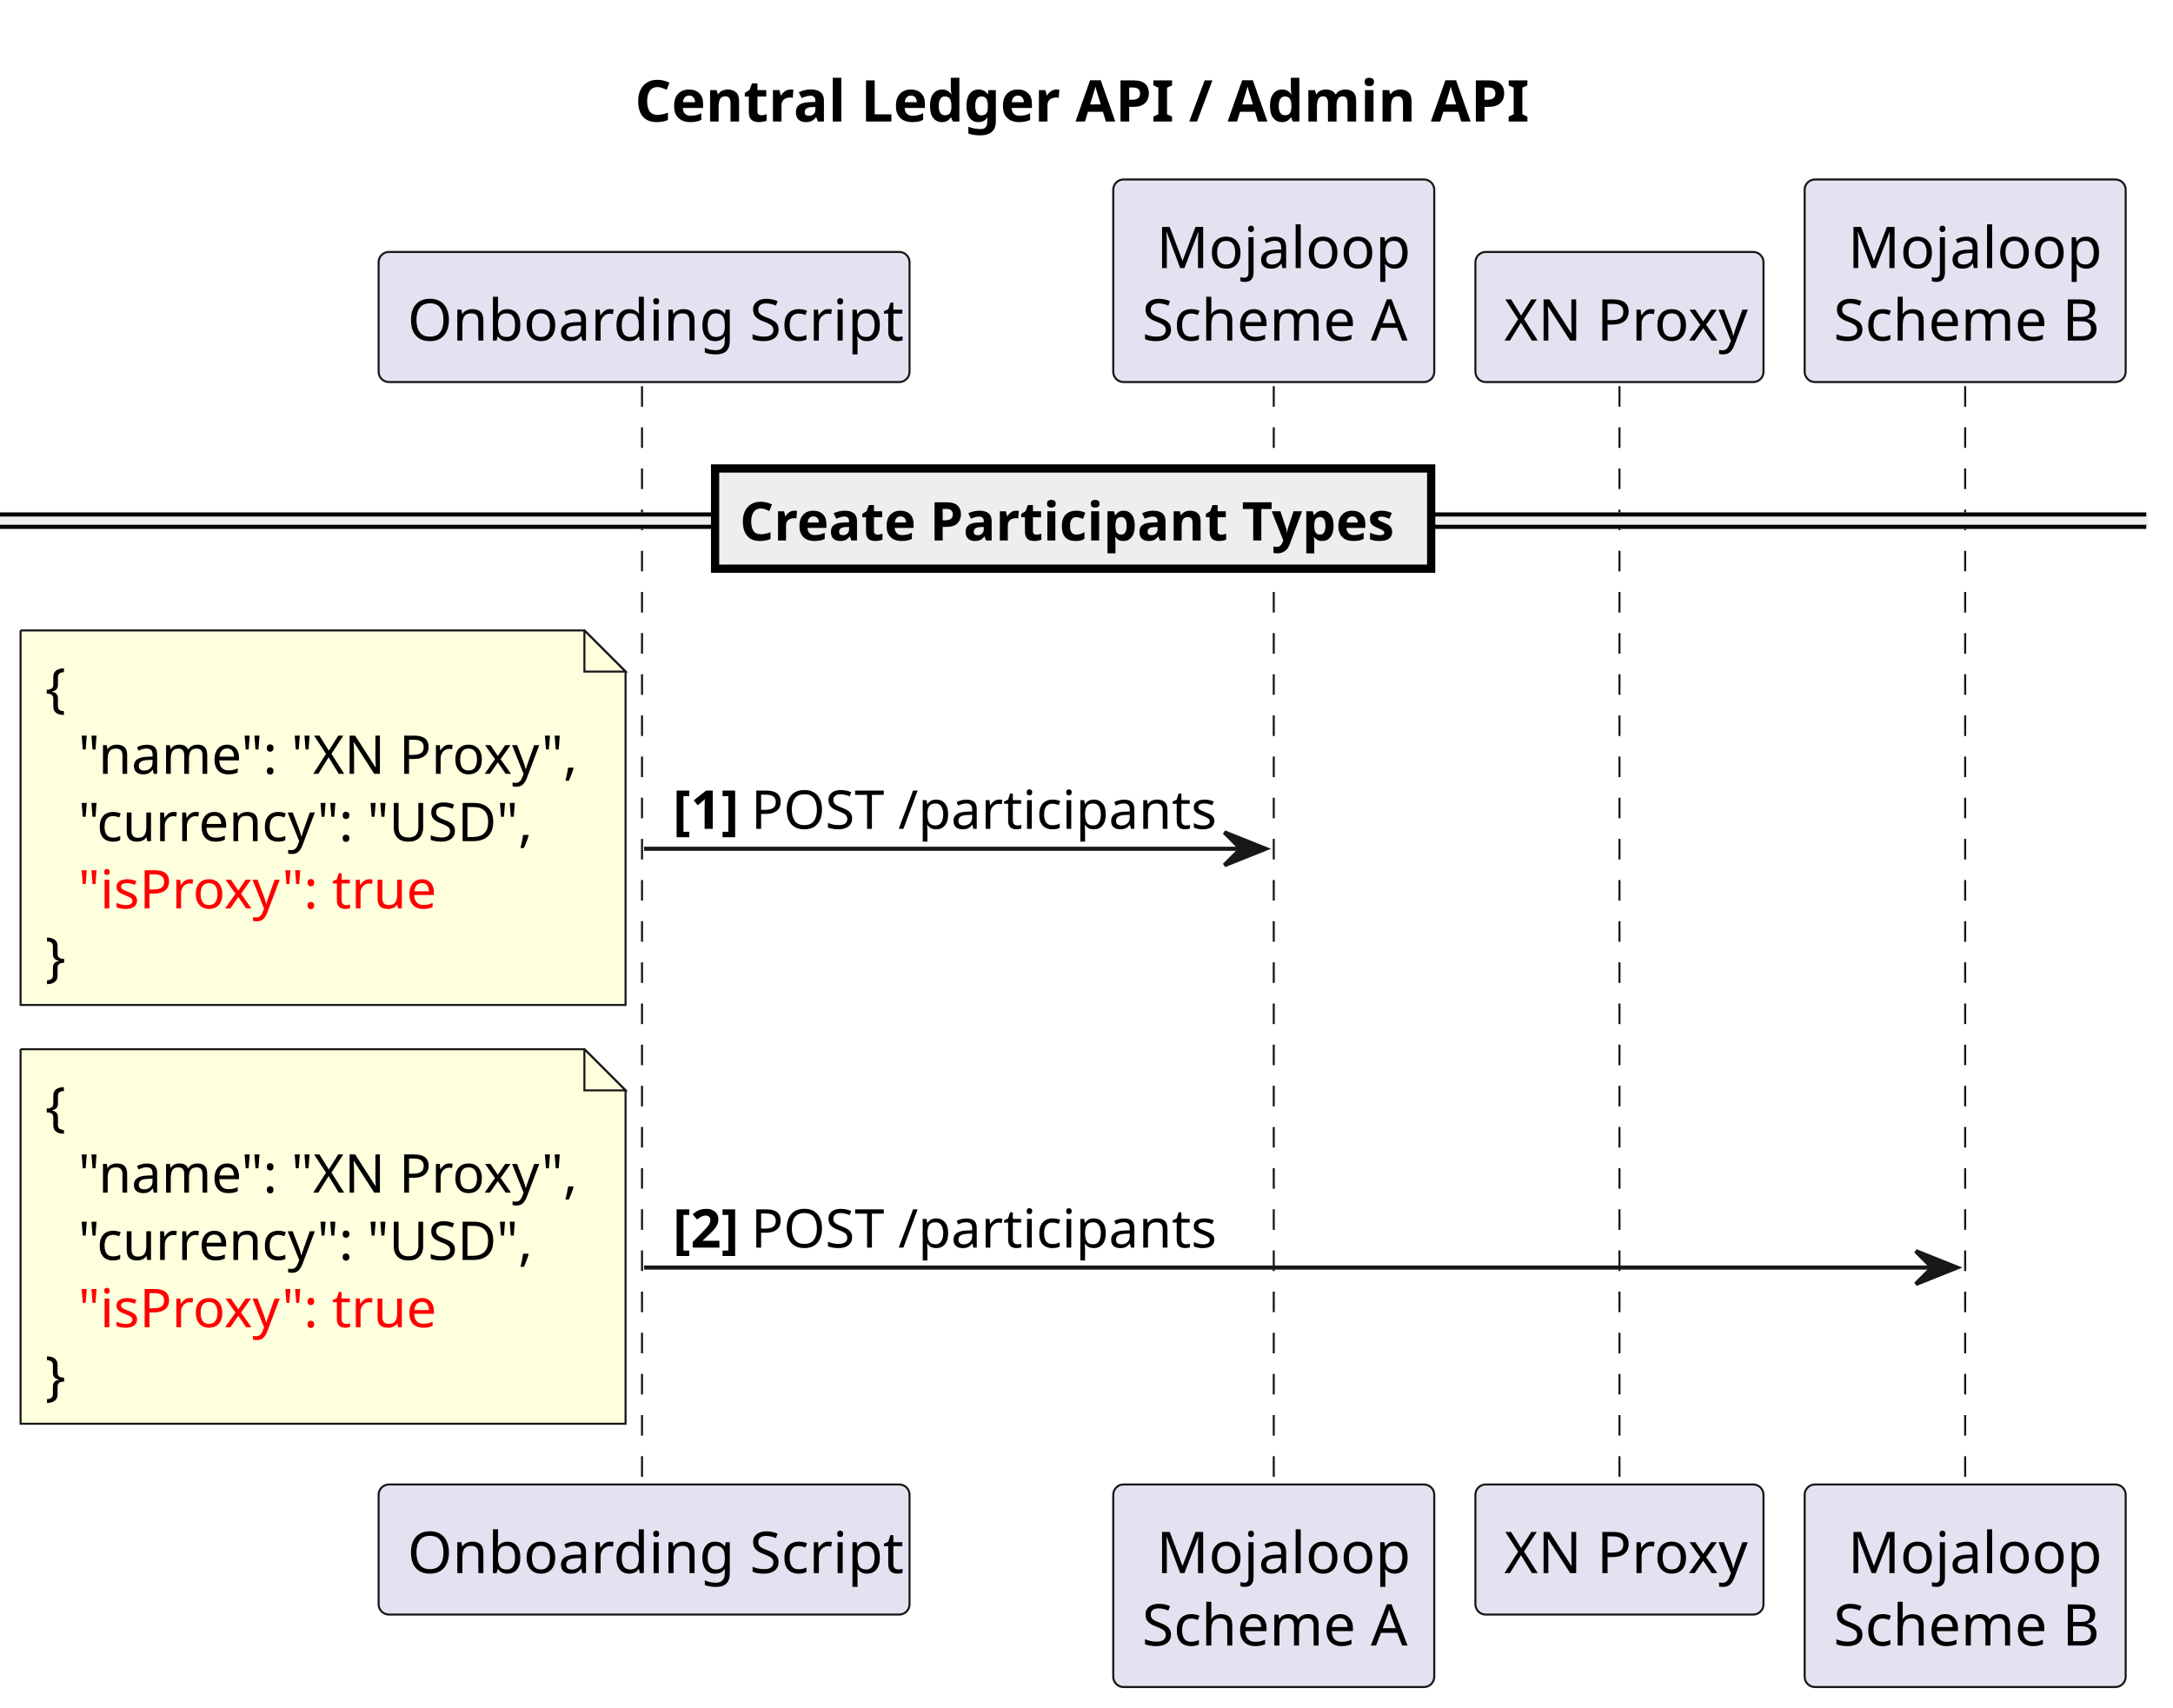
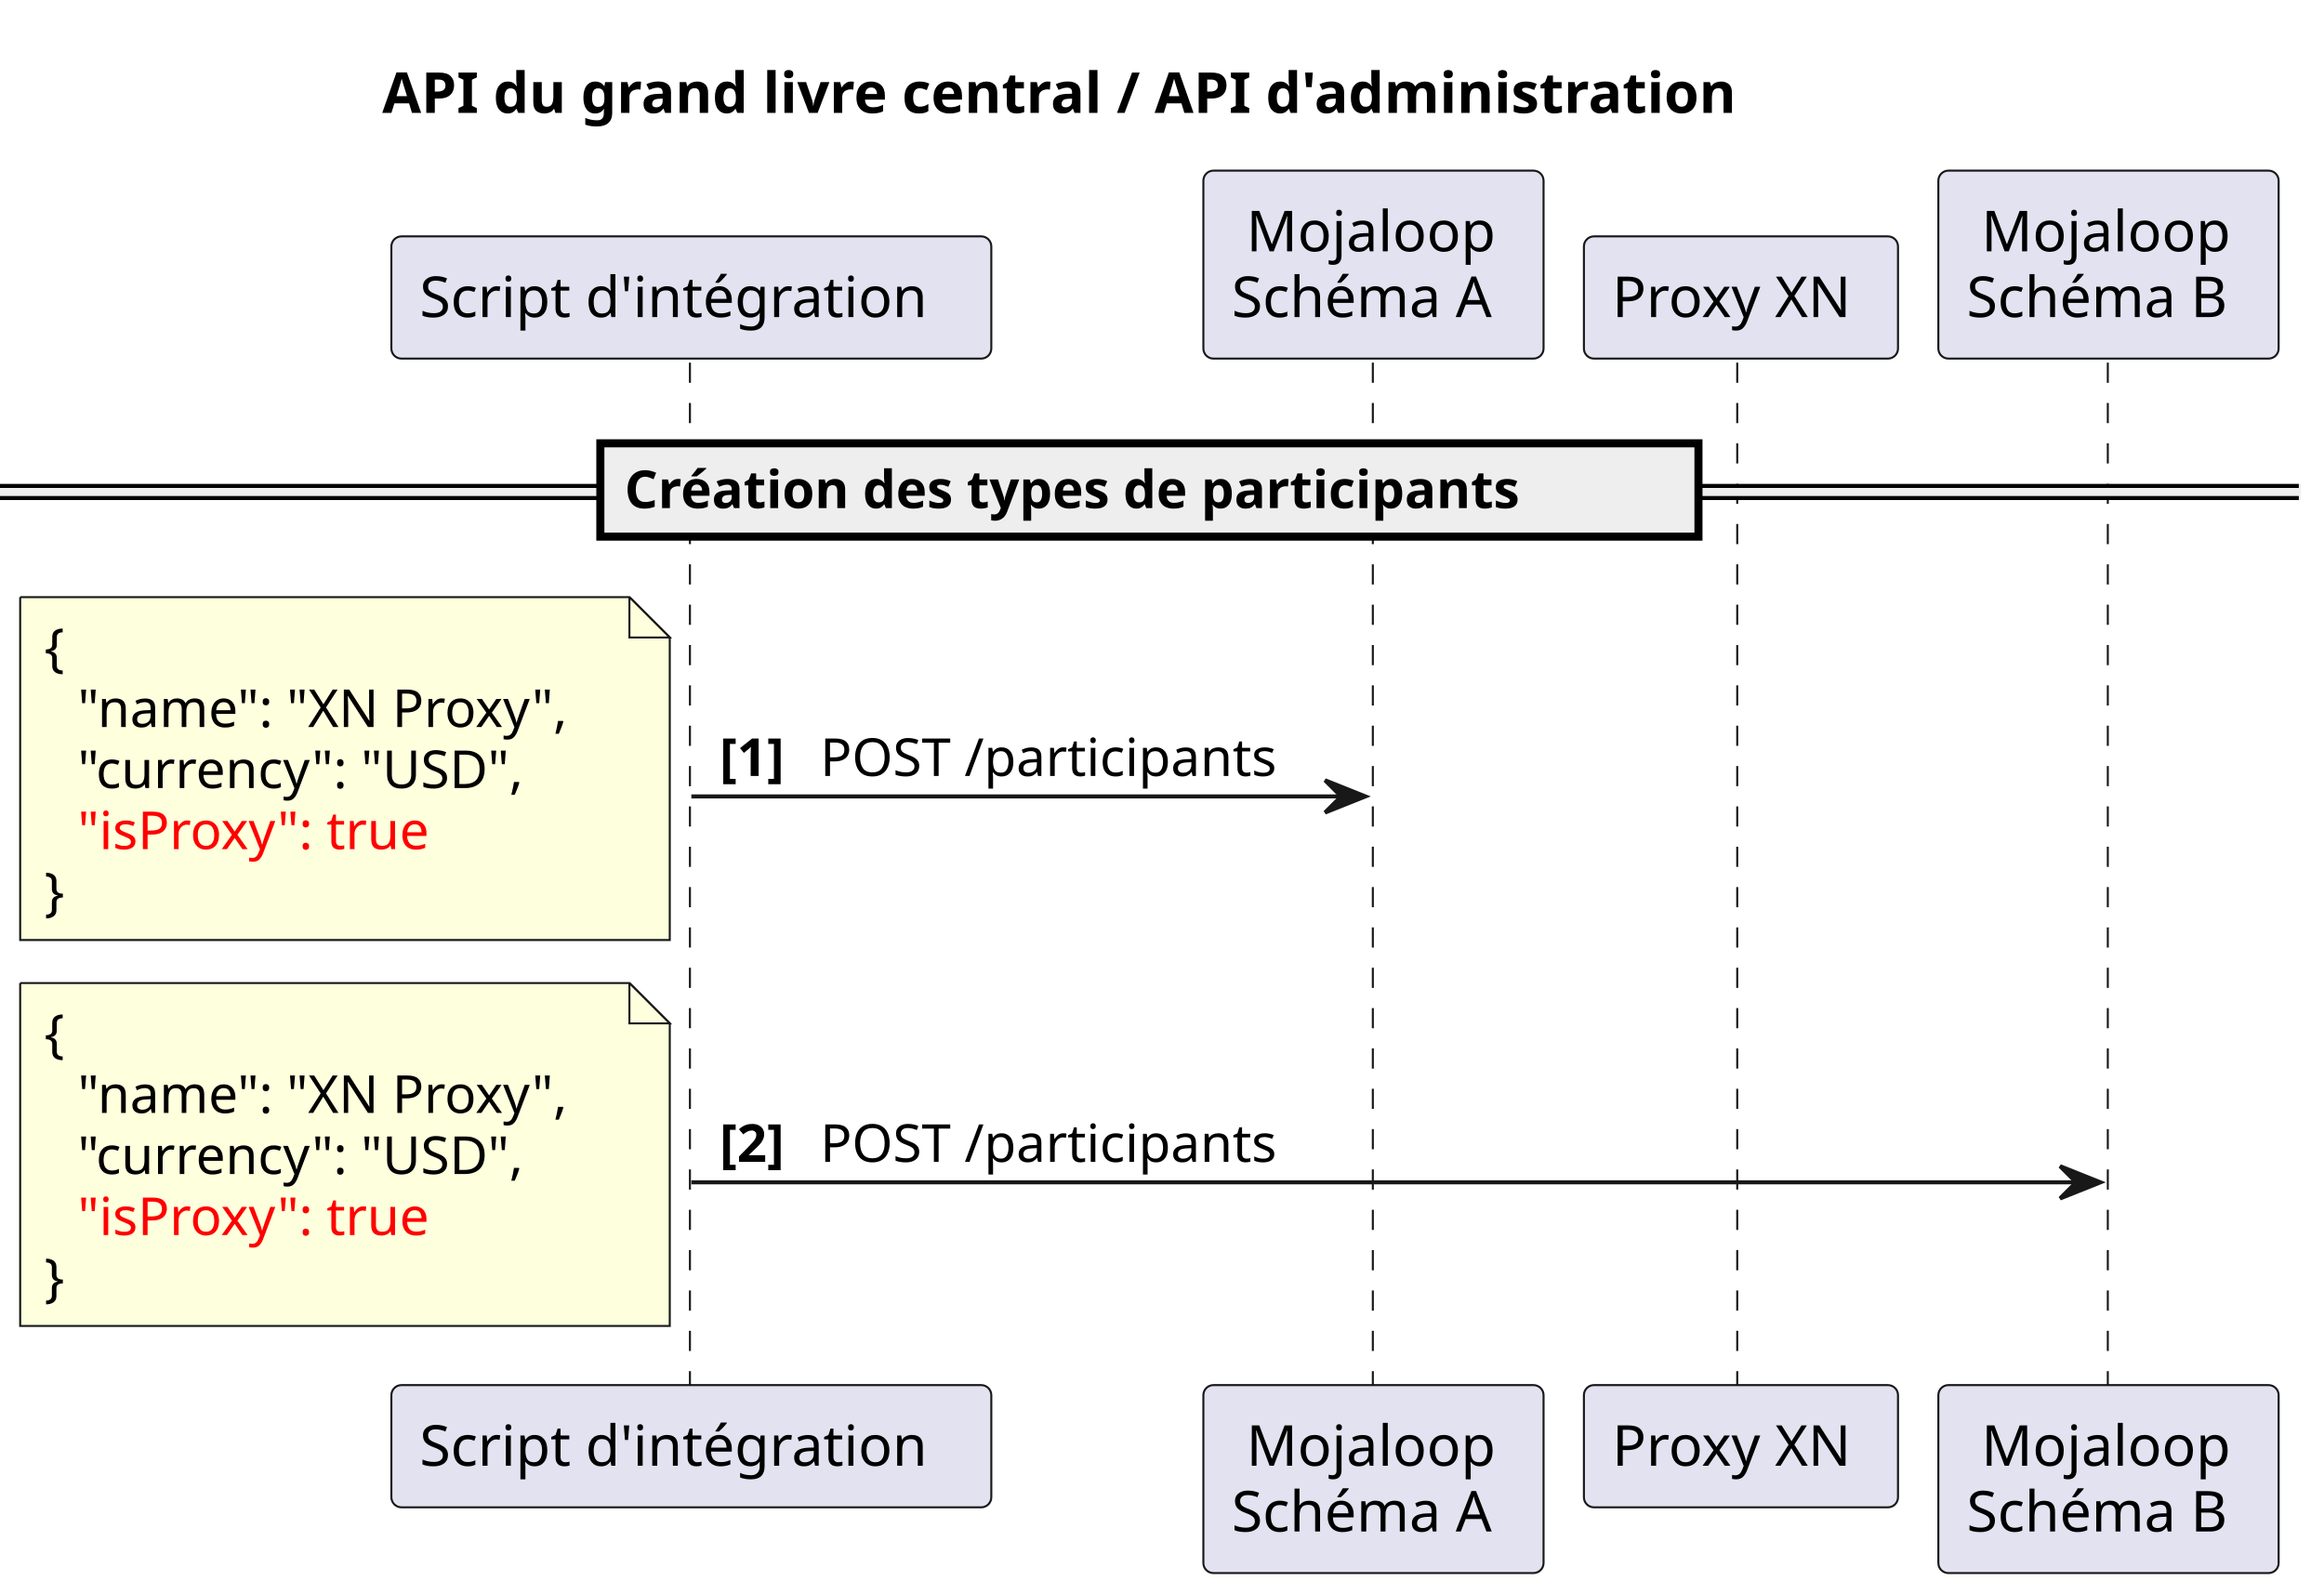
- <svg xmlns="http://www.w3.org/2000/svg" contentStyleType="text/css" height="415px" preserveAspectRatio="none" style="width:528px;height:415px;background:#FFFFFF;" version="1.1" viewBox="0 0 528 415" width="528px" zoomAndPan="magnify">
+ <svg xmlns="http://www.w3.org/2000/svg" contentStyleType="text/css" height="395px" preserveAspectRatio="none" style="width:576px;height:395px;background:#FFFFFF;" version="1.1" viewBox="0 0 576 395" width="576px" zoomAndPan="magnify">
  <defs />
  <g>
-     <text fill="#000000" font-family="sans-serif" font-size="14" font-weight="bold" lengthAdjust="spacing" textLength="212" x="154.25" y="29.533">Central Ledger API / Admin API</text>
-     <line style="stroke:#181818;stroke-width:0.5;stroke-dasharray:5.0,5.0;" x1="156" x2="156" y1="93.828" y2="361.695" />
-     <line style="stroke:#181818;stroke-width:0.5;stroke-dasharray:5.0,5.0;" x1="309.5" x2="309.5" y1="93.828" y2="361.695" />
-     <line style="stroke:#181818;stroke-width:0.5;stroke-dasharray:5.0,5.0;" x1="393.5" x2="393.5" y1="93.828" y2="361.695" />
-     <line style="stroke:#181818;stroke-width:0.5;stroke-dasharray:5.0,5.0;" x1="477.5" x2="477.5" y1="93.828" y2="361.695" />
-     <rect fill="#E2E2F0" height="31.609" rx="2.5" ry="2.5" style="stroke:#181818;stroke-width:0.5;" width="129" x="92" y="61.219" />
-     <text fill="#000000" font-family="sans-serif" font-size="14" lengthAdjust="spacing" textLength="115" x="99" y="82.752">Onboarding Script</text>
-     <rect fill="#E2E2F0" height="31.609" rx="2.5" ry="2.5" style="stroke:#181818;stroke-width:0.5;" width="129" x="92" y="360.695" />
-     <text fill="#000000" font-family="sans-serif" font-size="14" lengthAdjust="spacing" textLength="115" x="99" y="382.228">Onboarding Script</text>
-     <rect fill="#E2E2F0" height="49.219" rx="2.5" ry="2.5" style="stroke:#181818;stroke-width:0.5;" width="78" x="270.5" y="43.609" />
-     <text fill="#000000" font-family="sans-serif" font-size="14" lengthAdjust="spacing" textLength="57" x="281" y="65.143">Mojaloop</text>
-     <text fill="#000000" font-family="sans-serif" font-size="14" lengthAdjust="spacing" textLength="64" x="277.5" y="82.752">Scheme A</text>
-     <rect fill="#E2E2F0" height="49.219" rx="2.5" ry="2.5" style="stroke:#181818;stroke-width:0.5;" width="78" x="270.5" y="360.695" />
-     <text fill="#000000" font-family="sans-serif" font-size="14" lengthAdjust="spacing" textLength="57" x="281" y="382.228">Mojaloop</text>
-     <text fill="#000000" font-family="sans-serif" font-size="14" lengthAdjust="spacing" textLength="64" x="277.5" y="399.838">Scheme A</text>
-     <rect fill="#E2E2F0" height="31.609" rx="2.5" ry="2.5" style="stroke:#181818;stroke-width:0.5;" width="70" x="358.5" y="61.219" />
-     <text fill="#000000" font-family="sans-serif" font-size="14" lengthAdjust="spacing" textLength="56" x="365.5" y="82.752">XN Proxy</text>
-     <rect fill="#E2E2F0" height="31.609" rx="2.5" ry="2.5" style="stroke:#181818;stroke-width:0.5;" width="70" x="358.5" y="360.695" />
-     <text fill="#000000" font-family="sans-serif" font-size="14" lengthAdjust="spacing" textLength="56" x="365.5" y="382.228">XN Proxy</text>
-     <rect fill="#E2E2F0" height="49.219" rx="2.5" ry="2.5" style="stroke:#181818;stroke-width:0.5;" width="78" x="438.5" y="43.609" />
-     <text fill="#000000" font-family="sans-serif" font-size="14" lengthAdjust="spacing" textLength="57" x="449" y="65.143">Mojaloop</text>
-     <text fill="#000000" font-family="sans-serif" font-size="14" lengthAdjust="spacing" textLength="64" x="445.5" y="82.752">Scheme B</text>
-     <rect fill="#E2E2F0" height="49.219" rx="2.5" ry="2.5" style="stroke:#181818;stroke-width:0.5;" width="78" x="438.5" y="360.695" />
-     <text fill="#000000" font-family="sans-serif" font-size="14" lengthAdjust="spacing" textLength="57" x="449" y="382.228">Mojaloop</text>
-     <text fill="#000000" font-family="sans-serif" font-size="14" lengthAdjust="spacing" textLength="64" x="445.5" y="399.838">Scheme B</text>
-     <rect fill="#EEEEEE" height="3" style="stroke:#EEEEEE;stroke-width:1.0;" width="521.5" x="0" y="125.004" />
-     <line style="stroke:#000000;stroke-width:1.0;" x1="0" x2="521.5" y1="125.004" y2="125.004" />
-     <line style="stroke:#000000;stroke-width:1.0;" x1="0" x2="521.5" y1="128.004" y2="128.004" />
-     <rect fill="#EEEEEE" height="24.352" style="stroke:#000000;stroke-width:2.0;" width="174" x="173.75" y="113.828" />
-     <text fill="#000000" font-family="sans-serif" font-size="13" font-weight="bold" lengthAdjust="spacing" textLength="156" x="179.75" y="131.323">Create Participant Types</text>
-     <polygon fill="#181818" points="297.5,202.234,307.5,206.234,297.5,210.234,301.5,206.234" style="stroke:#181818;stroke-width:1.0;" />
-     <line style="stroke:#181818;stroke-width:1.0;" x1="156.5" x2="303.5" y1="206.234" y2="206.234" />
-     <text fill="#000000" font-family="sans-serif" font-size="13" font-weight="bold" lengthAdjust="spacing" textLength="15" x="163.5" y="201.378">[1]</text>
-     <text fill="#000000" font-family="sans-serif" font-size="13" lengthAdjust="spacing" textLength="110" x="182.5" y="201.378">POST /participants</text>
-     <path d="M5,153.18 L5,244.18 L152,244.18 L152,163.18 L142,153.18 L5,153.18 " fill="#FEFFDD" style="stroke:#181818;stroke-width:0.5;" />
-     <path d="M142,153.18 L142,163.18 L152,163.18 L142,153.18 " fill="#FEFFDD" style="stroke:#181818;stroke-width:0.5;" />
-     <text fill="#000000" font-family="sans-serif" font-size="13" lengthAdjust="spacing" textLength="4" x="11" y="171.675">{</text>
-     <text fill="#000000" font-family="sans-serif" font-size="13" lengthAdjust="spacing" textLength="118" x="19" y="188.026">"name": "XN Proxy",</text>
-     <text fill="#000000" font-family="sans-serif" font-size="13" lengthAdjust="spacing" textLength="109" x="19" y="204.378">"currency": "USD",</text>
-     <text fill="#000000" font-family="sans-serif" font-size="13" lengthAdjust="spacing" textLength="8" x="11" y="220.73">  </text>
-     <text fill="#FF0000" font-family="sans-serif" font-size="13" lengthAdjust="spacing" textLength="84" x="19" y="220.73">"isProxy": true</text>
-     <text fill="#000000" font-family="sans-serif" font-size="13" lengthAdjust="spacing" textLength="4" x="11" y="237.081">}</text>
-     <polygon fill="#181818" points="465.5,303.992,475.5,307.992,465.5,311.992,469.5,307.992" style="stroke:#181818;stroke-width:1.0;" />
-     <line style="stroke:#181818;stroke-width:1.0;" x1="156.5" x2="471.5" y1="307.992" y2="307.992" />
-     <text fill="#000000" font-family="sans-serif" font-size="13" font-weight="bold" lengthAdjust="spacing" textLength="15" x="163.5" y="303.136">[2]</text>
-     <text fill="#000000" font-family="sans-serif" font-size="13" lengthAdjust="spacing" textLength="110" x="182.5" y="303.136">POST /participants</text>
-     <path d="M5,254.938 L5,345.938 L152,345.938 L152,264.938 L142,254.938 L5,254.938 " fill="#FEFFDD" style="stroke:#181818;stroke-width:0.5;" />
-     <path d="M142,254.938 L142,264.938 L152,264.938 L142,254.938 " fill="#FEFFDD" style="stroke:#181818;stroke-width:0.5;" />
-     <text fill="#000000" font-family="sans-serif" font-size="13" lengthAdjust="spacing" textLength="4" x="11" y="273.433">{</text>
-     <text fill="#000000" font-family="sans-serif" font-size="13" lengthAdjust="spacing" textLength="118" x="19" y="289.784">"name": "XN Proxy",</text>
-     <text fill="#000000" font-family="sans-serif" font-size="13" lengthAdjust="spacing" textLength="109" x="19" y="306.136">"currency": "USD",</text>
-     <text fill="#000000" font-family="sans-serif" font-size="13" lengthAdjust="spacing" textLength="8" x="11" y="322.487">  </text>
-     <text fill="#FF0000" font-family="sans-serif" font-size="13" lengthAdjust="spacing" textLength="84" x="19" y="322.487">"isProxy": true</text>
-     <text fill="#000000" font-family="sans-serif" font-size="13" lengthAdjust="spacing" textLength="4" x="11" y="338.839">}</text>
+     <text fill="#000000" font-family="sans-serif" font-size="14" font-weight="bold" lengthAdjust="spacing" textLength="379.299" x="94.73" y="27.995">API du grand livre central / API d'administration</text>
+     <line style="stroke:#181818;stroke-width:0.5;stroke-dasharray:5.0,5.0;" x1="171" x2="171" y1="89.891" y2="344.352" />
+     <line style="stroke:#181818;stroke-width:0.5;stroke-dasharray:5.0,5.0;" x1="340.254" x2="340.254" y1="89.891" y2="344.352" />
+     <line style="stroke:#181818;stroke-width:0.5;stroke-dasharray:5.0,5.0;" x1="430.569" x2="430.569" y1="89.891" y2="344.352" />
+     <line style="stroke:#181818;stroke-width:0.5;stroke-dasharray:5.0,5.0;" x1="522.417" x2="522.417" y1="89.891" y2="344.352" />
+     <rect fill="#E2E2F0" height="30.297" rx="2.5" ry="2.5" style="stroke:#181818;stroke-width:0.5;" width="148.695" x="97" y="58.594" />
+     <text fill="#000000" font-family="sans-serif" font-size="14" lengthAdjust="spacing" textLength="134.695" x="104" y="78.589">Script d'intégration</text>
+     <rect fill="#E2E2F0" height="30.297" rx="2.5" ry="2.5" style="stroke:#181818;stroke-width:0.5;" width="148.695" x="97" y="343.352" />
+     <text fill="#000000" font-family="sans-serif" font-size="14" lengthAdjust="spacing" textLength="134.695" x="104" y="363.347">Script d'intégration</text>
+     <rect fill="#E2E2F0" height="46.594" rx="2.5" ry="2.5" style="stroke:#181818;stroke-width:0.5;" width="84.314" x="298.254" y="42.297" />
+     <text fill="#000000" font-family="sans-serif" font-size="14" lengthAdjust="spacing" textLength="63.02" x="308.901" y="62.292">Mojaloop</text>
+     <text fill="#000000" font-family="sans-serif" font-size="14" lengthAdjust="spacing" textLength="70.314" x="305.254" y="78.589">Schéma A</text>
+     <rect fill="#E2E2F0" height="46.594" rx="2.5" ry="2.5" style="stroke:#181818;stroke-width:0.5;" width="84.314" x="298.254" y="343.352" />
+     <text fill="#000000" font-family="sans-serif" font-size="14" lengthAdjust="spacing" textLength="63.02" x="308.901" y="363.347">Mojaloop</text>
+     <text fill="#000000" font-family="sans-serif" font-size="14" lengthAdjust="spacing" textLength="70.314" x="305.254" y="379.644">Schéma A</text>
+     <rect fill="#E2E2F0" height="30.297" rx="2.5" ry="2.5" style="stroke:#181818;stroke-width:0.5;" width="77.848" x="392.569" y="58.594" />
+     <text fill="#000000" font-family="sans-serif" font-size="14" lengthAdjust="spacing" textLength="63.848" x="399.569" y="78.589">Proxy XN</text>
+     <rect fill="#E2E2F0" height="30.297" rx="2.5" ry="2.5" style="stroke:#181818;stroke-width:0.5;" width="77.848" x="392.569" y="343.352" />
+     <text fill="#000000" font-family="sans-serif" font-size="14" lengthAdjust="spacing" textLength="63.848" x="399.569" y="363.347">Proxy XN</text>
+     <rect fill="#E2E2F0" height="46.594" rx="2.5" ry="2.5" style="stroke:#181818;stroke-width:0.5;" width="84.342" x="480.416" y="42.297" />
+     <text fill="#000000" font-family="sans-serif" font-size="14" lengthAdjust="spacing" textLength="63.02" x="491.077" y="62.292">Mojaloop</text>
+     <text fill="#000000" font-family="sans-serif" font-size="14" lengthAdjust="spacing" textLength="70.342" x="487.416" y="78.589">Schéma B</text>
+     <rect fill="#E2E2F0" height="46.594" rx="2.5" ry="2.5" style="stroke:#181818;stroke-width:0.5;" width="84.342" x="480.416" y="343.352" />
+     <text fill="#000000" font-family="sans-serif" font-size="14" lengthAdjust="spacing" textLength="63.02" x="491.077" y="363.347">Mojaloop</text>
+     <text fill="#000000" font-family="sans-serif" font-size="14" lengthAdjust="spacing" textLength="70.342" x="487.416" y="379.644">Schéma B</text>
+     <rect fill="#EEEEEE" height="3" style="stroke:#EEEEEE;stroke-width:1.0;" width="569.758" x="0" y="120.457" />
+     <line style="stroke:#000000;stroke-width:1.0;" x1="0" x2="569.758" y1="120.457" y2="120.457" />
+     <line style="stroke:#000000;stroke-width:1.0;" x1="0" x2="569.758" y1="123.457" y2="123.457" />
+     <rect fill="#EEEEEE" height="23.133" style="stroke:#000000;stroke-width:2.0;" width="272.166" x="148.796" y="109.891" />
+     <text fill="#000000" font-family="sans-serif" font-size="13" font-weight="bold" lengthAdjust="spacing" textLength="253.64" x="154.796" y="125.957">Création des types de participants</text>
+     <polygon fill="#181818" points="328.412,193.422,338.412,197.422,328.412,201.422,332.412,197.422" style="stroke:#181818;stroke-width:1.0;" />
+     <line style="stroke:#181818;stroke-width:1.0;" x1="171.348" x2="334.412" y1="197.422" y2="197.422" />
+     <text fill="#000000" font-family="sans-serif" font-size="13" font-weight="bold" lengthAdjust="spacing" textLength="20.928" x="178.348" y="192.356">[1]</text>
+     <text fill="#000000" font-family="sans-serif" font-size="13" lengthAdjust="spacing" textLength="120.136" x="203.276" y="192.356">POST /participants</text>
+     <path d="M5,148.023 L5,233.023 L166,233.023 L166,158.023 L156,148.023 L5,148.023 " fill="#FEFFDD" style="stroke:#181818;stroke-width:0.5;" />
+     <path d="M156,148.023 L156,158.023 L166,158.023 L156,148.023 " fill="#FEFFDD" style="stroke:#181818;stroke-width:0.5;" />
+     <text fill="#000000" font-family="sans-serif" font-size="13" lengthAdjust="spacing" textLength="8.271" x="11" y="165.09">{</text>
+     <text fill="#000000" font-family="sans-serif" font-size="13" lengthAdjust="spacing" textLength="132.717" x="19.265" y="180.223">"name": "XN Proxy",</text>
+     <text fill="#000000" font-family="sans-serif" font-size="13" lengthAdjust="spacing" textLength="121.494" x="19.265" y="195.356">"currency": "USD",</text>
+     <text fill="#000000" font-family="sans-serif" font-size="13" lengthAdjust="spacing" textLength="8.265" x="11" y="210.489">  </text>
+     <text fill="#FF0000" font-family="sans-serif" font-size="13" lengthAdjust="spacing" textLength="94.06" x="19.265" y="210.489">"isProxy": true</text>
+     <text fill="#000000" font-family="sans-serif" font-size="13" lengthAdjust="spacing" textLength="8.271" x="11" y="225.622">}</text>
+     <polygon fill="#181818" points="510.587,289.086,520.587,293.086,510.587,297.086,514.587,293.086" style="stroke:#181818;stroke-width:1.0;" />
+     <line style="stroke:#181818;stroke-width:1.0;" x1="171.348" x2="516.587" y1="293.086" y2="293.086" />
+     <text fill="#000000" font-family="sans-serif" font-size="13" font-weight="bold" lengthAdjust="spacing" textLength="20.928" x="178.348" y="288.02">[2]</text>
+     <text fill="#000000" font-family="sans-serif" font-size="13" lengthAdjust="spacing" textLength="120.136" x="203.276" y="288.02">POST /participants</text>
+     <path d="M5,243.688 L5,328.688 L166,328.688 L166,253.688 L156,243.688 L5,243.688 " fill="#FEFFDD" style="stroke:#181818;stroke-width:0.5;" />
+     <path d="M156,243.688 L156,253.688 L166,253.688 L156,243.688 " fill="#FEFFDD" style="stroke:#181818;stroke-width:0.5;" />
+     <text fill="#000000" font-family="sans-serif" font-size="13" lengthAdjust="spacing" textLength="8.271" x="11" y="260.754">{</text>
+     <text fill="#000000" font-family="sans-serif" font-size="13" lengthAdjust="spacing" textLength="132.717" x="19.265" y="275.887">"name": "XN Proxy",</text>
+     <text fill="#000000" font-family="sans-serif" font-size="13" lengthAdjust="spacing" textLength="121.494" x="19.265" y="291.02">"currency": "USD",</text>
+     <text fill="#000000" font-family="sans-serif" font-size="13" lengthAdjust="spacing" textLength="8.265" x="11" y="306.153">  </text>
+     <text fill="#FF0000" font-family="sans-serif" font-size="13" lengthAdjust="spacing" textLength="94.06" x="19.265" y="306.153">"isProxy": true</text>
+     <text fill="#000000" font-family="sans-serif" font-size="13" lengthAdjust="spacing" textLength="8.271" x="11" y="321.286">}</text>
  </g>
</svg>
